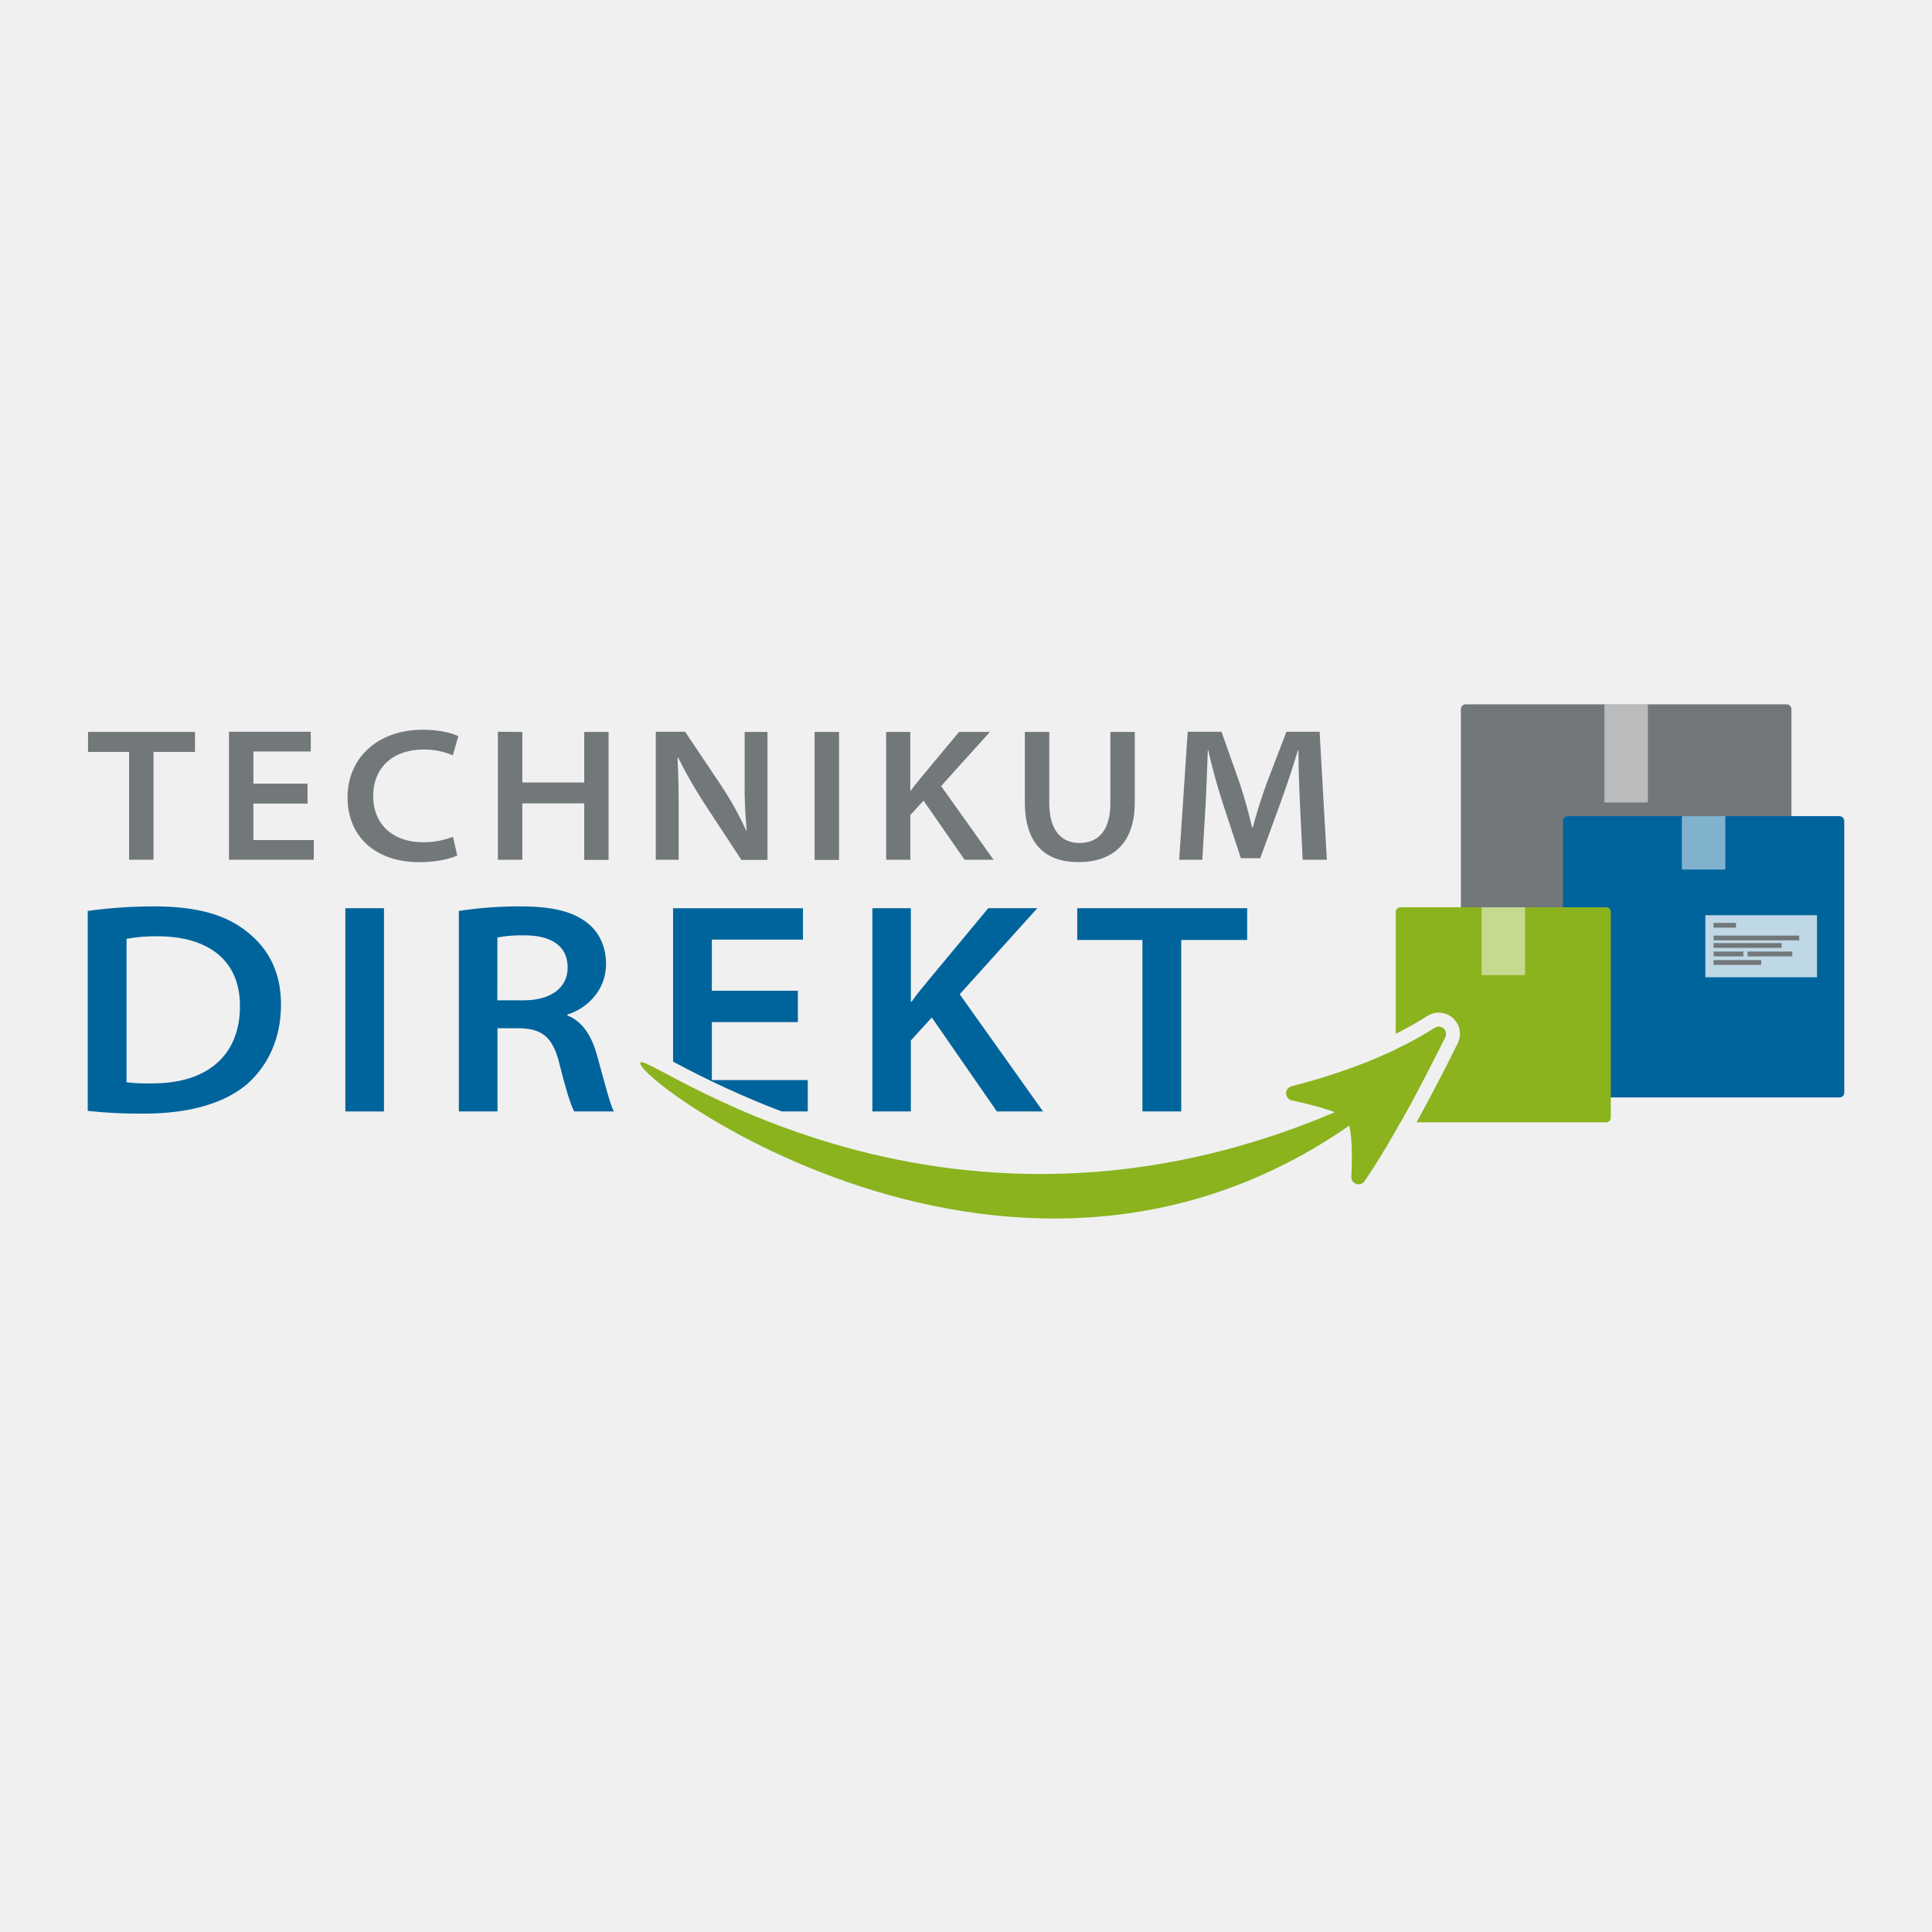
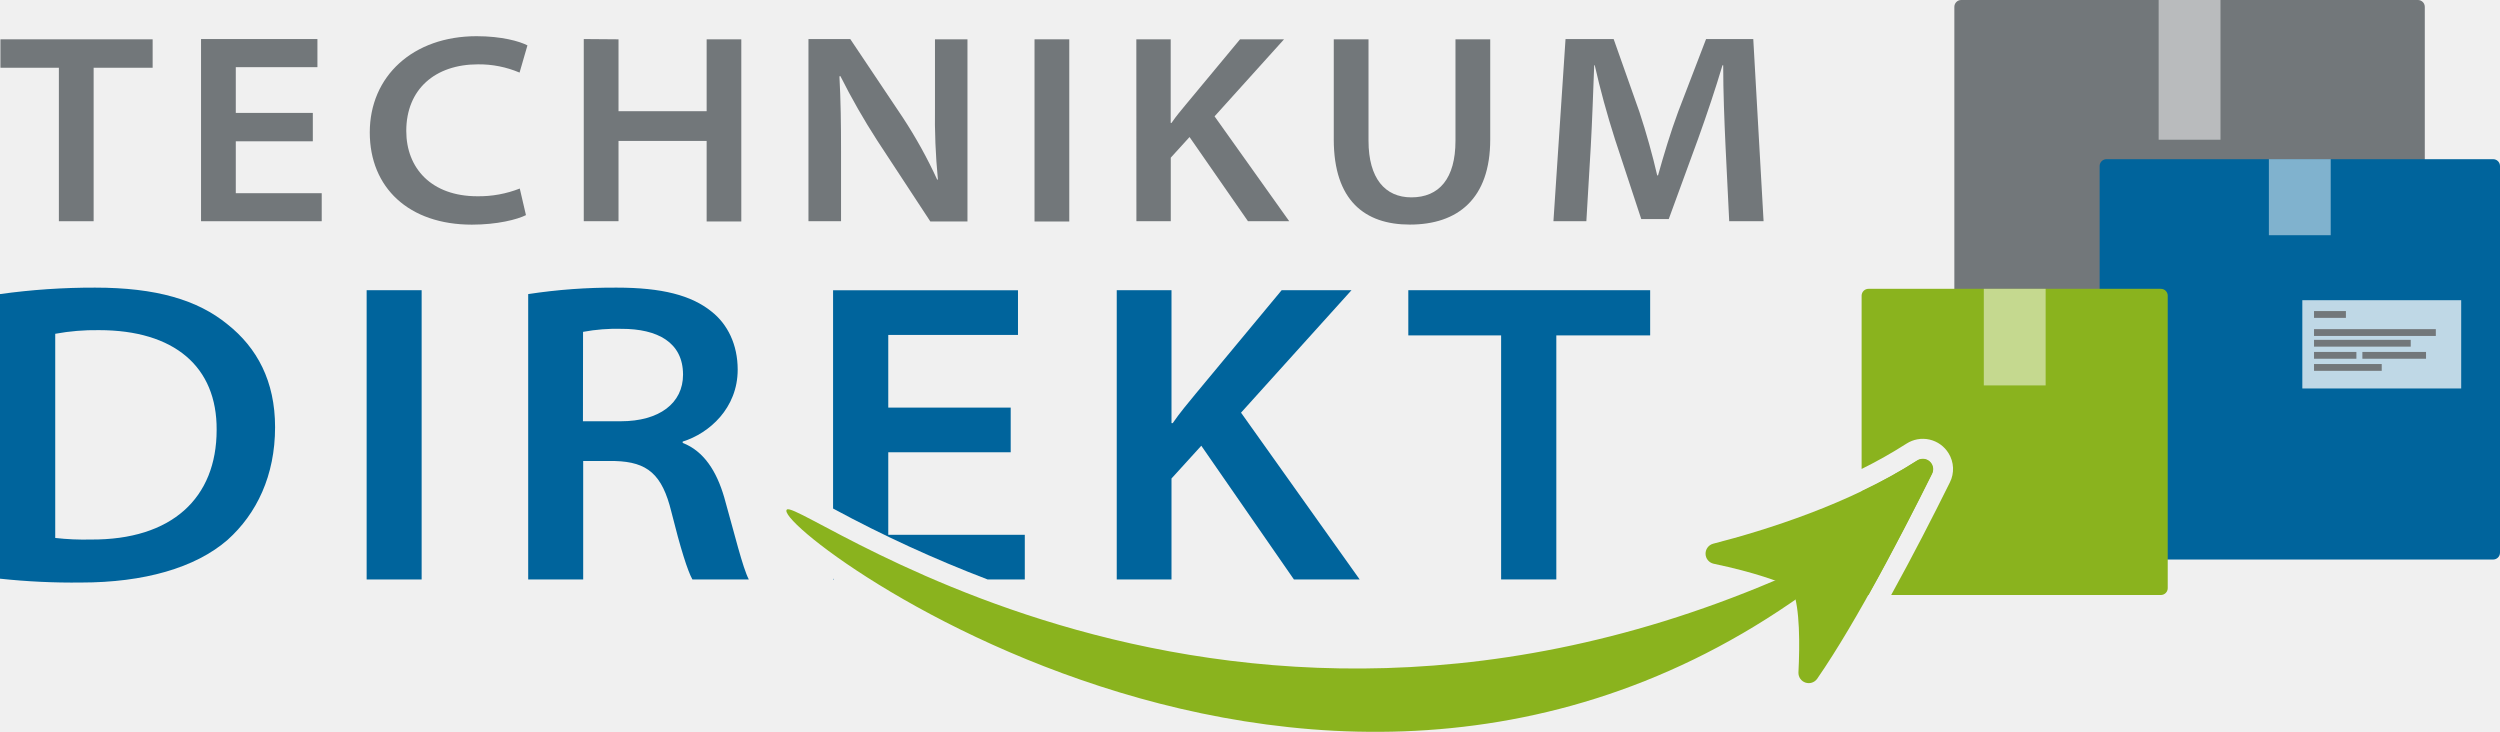
- <svg xmlns="http://www.w3.org/2000/svg" id="Layer_1" data-name="Layer 1" viewBox="0 0 800 800">
-   <defs>
-     <style>.cls-1{fill:#72777a;}.cls-2{fill:#00649c;}.cls-3,.cls-4{fill:#fff;}.cls-3{opacity:0.5;}.cls-4{opacity:0.75;}.cls-5{fill:#8ab31e;}</style>
+ <svg xmlns="http://www.w3.org/2000/svg" id="Layer_1" data-name="Layer 1" viewBox="0 0 727.34 212.922" version="1.1" width="727.34" height="212.922">
+   <defs id="defs157">
+     <style id="style155">.cls-1{fill:#72777a;}.cls-2{fill:#00649c;}.cls-3,.cls-4{fill:#fff;}.cls-3{opacity:0.5;}.cls-4{opacity:0.75;}.cls-5{fill:#8ab31e;}</style>
  </defs>
-   <rect class="cls-1" x="604.92" y="291.64" width="136.87" height="136.87" rx="2" />
-   <path class="cls-1" d="M53.46,311.35h-17v-8.27H80.74v8.27H63.57V356H53.46Z" />
-   <path class="cls-1" d="M127.34,332.75H104.93v15.1h25V356H94.82v-53h33.86v8.18H104.93v13.31h22.41Z" />
-   <path class="cls-1" d="M189.35,354.23C186.81,355.5,181,357,173.62,357c-18.37,0-29.71-10.78-29.71-26.83,0-16.42,12.63-28,31.07-28,7.35,0,12.54,1.5,14.8,2.67l-2.29,7.92a30.11,30.11,0,0,0-12.09-2.4c-12.47,0-20.87,7.23-20.87,19.38,0,10.81,7.29,19,20.69,19a32.44,32.44,0,0,0,12.33-2.25Z" />
-   <path class="cls-1" d="M216.28,303.08V324h25.64V303.08H252v53H241.92V332.65H216.28V356H206.17v-53Z" />
-   <path class="cls-1" d="M271.54,356v-53H283.7L299,325.85a137,137,0,0,1,10,18.07l.2-.07a186.19,186.19,0,0,1-.85-21.12V303.08h9.45v53H307l-15.45-23.55a200.07,200.07,0,0,1-10.72-18.75l-.28.07c.39,7.13.47,13.95.47,21.9V356Z" />
-   <path class="cls-1" d="M347.42,303.08v53H337.31v-53Z" />
-   <path class="cls-1" d="M366.93,303.08h10v24.33h.23c1.35-2,2.85-3.73,4.21-5.39l15.73-18.94H409.9l-20.21,22.41L411.41,356h-12l-17-24.49-5.46,6V356h-10Z" />
-   <path class="cls-1" d="M434.48,303.08v29.53c0,10.94,4.83,16.45,12.47,16.45,8.07,0,12.83-5.46,12.83-16.45V303.08h10.11v29.17c0,17.19-9.4,24.73-23.4,24.73-13.07,0-22.12-7-22.12-24.78V303.08Z" />
-   <path class="cls-1" d="M538.34,334c-.33-7.14-.67-15.7-.67-23.37h-.21c-2,6.73-4.47,14.11-7.08,21.37l-8.55,23.37h-8l-7.63-23.16c-2.32-7.26-4.35-14.67-5.9-21.58h-.16c-.28,7.25-.58,16.2-1,23.71L497.86,356h-9.58l3.52-53h14l7.5,21.21c2,6.06,3.82,12.59,5.17,18.46h.24c1.6-5.73,3.63-12.51,5.86-18.52l8.12-21.15h13.73l3,53h-10Z" />
-   <path class="cls-2" d="M36.33,377.2A197.61,197.61,0,0,1,64,375.32c17.79,0,29.83,3.59,38.48,10.65,8.63,6.83,13.88,16.53,13.88,29.95,0,14.1-5.36,25.19-13.81,32.78-9.4,8.19-24.41,12.42-42.63,12.42A199,199,0,0,1,36.33,460ZM52.4,448.15a75,75,0,0,0,10.34.46c23.58.15,36.62-12.06,36.62-31.92.11-18.4-12.35-29-34.25-29a65.25,65.25,0,0,0-12.71,1.06Z" />
-   <path class="cls-2" d="M159,376.07v84.16H143V376.07Z" />
-   <path class="cls-2" d="M190,377.2a164.66,164.66,0,0,1,25.74-1.88c13.19,0,21.75,2.22,27.65,7,4.62,3.65,7.56,9.56,7.56,16.86,0,11.19-8.25,18.52-16,20.93v.39c6.16,2.38,9.87,8.25,12.08,15.83,3,10.61,5.37,20.49,7.16,23.9H237.78c-1.38-2.44-3.46-9-6.12-19.66-2.68-11-7-14.53-16.39-14.8H206v34.46H190Zm15.93,37h11c11.23,0,18.12-5.25,18.12-13.56,0-9.44-7.48-13.33-17.84-13.33a53.26,53.26,0,0,0-11.25.88Z" />
-   <path class="cls-2" d="M361.23,376.07h15.93v38.68h.35c2.14-3.11,4.54-5.93,6.7-8.57l25-30.11h20.32L397.39,411.7l34.52,48.53H412.78l-26.95-38.91-8.67,9.53v29.38H361.23Z" />
-   <path class="cls-2" d="M473.06,389.22h-27V376.07h70.36v13.15H489.12v71H473.06Z" />
-   <rect class="cls-2" x="647.19" y="337.95" width="116.48" height="116.48" rx="2" />
-   <rect class="cls-3" x="664.36" y="291.64" width="17.99" height="40.65" />
-   <rect class="cls-3" x="696.43" y="337.95" width="17.99" height="22.12" />
-   <rect class="cls-4" x="706.16" y="378.98" width="46.22" height="25.68" />
-   <rect class="cls-1" x="709.56" y="382.14" width="9.28" height="1.98" />
-   <rect class="cls-1" x="709.56" y="387.4" width="35.44" height="1.98" />
-   <rect class="cls-1" x="709.56" y="390.51" width="28.14" height="1.98" />
-   <rect class="cls-1" x="709.56" y="397.55" width="19.7" height="1.98" />
-   <rect class="cls-1" x="709.56" y="394.03" width="12.33" height="1.98" />
-   <rect class="cls-1" x="723.63" y="394.03" width="18.52" height="1.98" />
-   <path class="cls-5" d="M585.28,444.72c-178.5,97.53-315.61-8.22-320-4.84-6.41,4.89,173.22,139.86,320,4.84Z" />
-   <path class="cls-5" d="M534.73,449.83c15.29-3.92,39.77-11.58,59.41-24.22a3,3,0,0,1,4.27,3.8c-7.44,15-21.61,42.67-33.4,59.71a3,3,0,0,1-5.45-1.81c.4-8,.45-18.72-1.62-23.88a2.69,2.69,0,0,0-1.47-1.44c-2.44-1.06-9.38-3.79-21.58-6.34A3,3,0,0,1,534.73,449.83Z" />
-   <path class="cls-5" d="M595.75,425.12a3,3,0,0,0-1.62.49,146.93,146.93,0,0,1-16.19,8.92v28.22a2,2,0,0,0,2,2c7.27-13,14.09-26.38,18.53-35.33A3,3,0,0,0,595.75,425.12Z" />
-   <path class="cls-5" d="M665,375.67H579.94a2,2,0,0,0-2,2v50.41A137.71,137.71,0,0,0,591,420.71a8.77,8.77,0,0,1,12.24,2.8,8.68,8.68,0,0,1,.38,8.48c-4.84,9.77-10.84,21.47-17.08,32.76H665a2,2,0,0,0,2-2V377.67A2,2,0,0,0,665,375.67Z" />
-   <path class="cls-2" d="M323.67,460.23h10.81v-13H294.76v-24h35.62v-13H294.76V389.08H332.5v-13H278.7v63.51A376.82,376.82,0,0,0,323.67,460.23Z" />
-   <path class="cls-2" d="M278.7,460v.21H279Z" />
-   <rect class="cls-3" x="613.49" y="375.67" width="17.99" height="28.1" />
+   <rect class="cls-1" x="568.59" y="0" width="136.87" height="136.87" rx="2" id="rect161" />
+   <path class="cls-1" d="m 17.13,19.71 h -17 v -8.27 h 44.28 v 8.27 H 27.24 v 44.65 H 17.13 Z" id="path163" />
+   <path class="cls-1" d="M 91.01,41.11 H 68.6 v 15.1 h 25 v 8.15 H 58.49 v -53 h 33.86 v 8.18 H 68.6 v 13.31 h 22.41 z" id="path165" />
+   <path class="cls-1" d="m 153.02,62.59 c -2.54,1.27 -8.35,2.77 -15.73,2.77 -18.37,0 -29.71,-10.78 -29.71,-26.83 0,-16.42 12.63,-28 31.07,-28 7.35,0 12.54,1.5 14.8,2.67 l -2.29,7.92 a 30.11,30.11 0 0 0 -12.09,-2.4 c -12.47,0 -20.87,7.23 -20.87,19.38 0,10.81 7.29,19 20.69,19 a 32.44,32.44 0 0 0 12.33,-2.25 z" id="path167" />
+   <path class="cls-1" d="m 179.95,11.44 v 20.92 h 25.64 v -20.92 h 10.08 v 53 h -10.08 v -23.43 h -25.64 v 23.35 h -10.11 v -53 z" id="path169" />
+   <path class="cls-1" d="m 235.21,64.36 v -53 h 12.16 l 15.3,22.85 a 137,137 0 0 1 10,18.07 l 0.2,-0.07 a 186.19,186.19 0 0 1 -0.85,-21.12 v -19.65 h 9.45 v 53 h -10.8 l -15.45,-23.55 a 200.07,200.07 0 0 1 -10.72,-18.75 l -0.28,0.07 c 0.39,7.13 0.47,13.95 0.47,21.9 v 20.25 z" id="path171" />
+   <path class="cls-1" d="m 311.09,11.44 v 53 h -10.11 v -53 z" id="path173" />
+   <path class="cls-1" d="m 330.6,11.44 h 10 v 24.33 h 0.23 c 1.35,-2 2.85,-3.73 4.21,-5.39 l 15.73,-18.94 h 12.8 l -20.21,22.41 21.72,30.51 h -12 l -17,-24.49 -5.46,6 v 18.49 h -10 z" id="path175" />
+   <path class="cls-1" d="m 398.15,11.44 v 29.53 c 0,10.94 4.83,16.45 12.47,16.45 8.07,0 12.83,-5.46 12.83,-16.45 v -29.53 h 10.11 v 29.17 c 0,17.19 -9.4,24.73 -23.4,24.73 -13.07,0 -22.12,-7 -22.12,-24.78 v -29.12 z" id="path177" />
+   <path class="cls-1" d="m 502.01,42.36 c -0.33,-7.14 -0.67,-15.7 -0.67,-23.37 h -0.21 c -2,6.73 -4.47,14.11 -7.08,21.37 l -8.55,23.37 h -8 l -7.63,-23.16 c -2.32,-7.26 -4.35,-14.67 -5.9,-21.58 h -0.16 c -0.28,7.25 -0.58,16.2 -1,23.71 l -1.28,21.66 h -9.58 l 3.52,-53 h 14 l 7.5,21.21 c 2,6.06 3.82,12.59 5.17,18.46 h 0.24 c 1.6,-5.73 3.63,-12.51 5.86,-18.52 l 8.12,-21.15 h 13.73 l 3,53 h -10 z" id="path179" />
+   <path class="cls-2" d="m 0,85.56 a 197.61,197.61 0 0 1 27.67,-1.88 c 17.79,0 29.83,3.59 38.48,10.65 8.63,6.83 13.88,16.53 13.88,29.95 0,14.1 -5.36,25.19 -13.81,32.78 -9.4,8.19 -24.41,12.42 -42.63,12.42 A 199,199 0 0 1 0,168.36 Z m 16.07,70.95 a 75,75 0 0 0 10.34,0.46 c 23.58,0.15 36.62,-12.06 36.62,-31.92 0.11,-18.4 -12.35,-29 -34.25,-29 a 65.25,65.25 0 0 0 -12.71,1.06 z" id="path181" />
+   <path class="cls-2" d="m 122.67,84.43 v 84.16 h -16 V 84.43 Z" id="path183" />
+   <path class="cls-2" d="m 153.67,85.56 a 164.66,164.66 0 0 1 25.74,-1.88 c 13.19,0 21.75,2.22 27.65,7 4.62,3.65 7.56,9.56 7.56,16.86 0,11.19 -8.25,18.52 -16,20.93 v 0.39 c 6.16,2.38 9.87,8.25 12.08,15.83 3,10.61 5.37,20.49 7.16,23.9 h -16.41 c -1.38,-2.44 -3.46,-9 -6.12,-19.66 -2.68,-11 -7,-14.53 -16.39,-14.8 h -9.27 v 34.46 h -16 z m 15.93,37 h 11 c 11.23,0 18.12,-5.25 18.12,-13.56 0,-9.44 -7.48,-13.33 -17.84,-13.33 a 53.26,53.26 0 0 0 -11.25,0.88 z" id="path185" />
+   <path class="cls-2" d="m 324.9,84.43 h 15.93 v 38.68 h 0.35 c 2.14,-3.11 4.54,-5.93 6.7,-8.57 l 25,-30.11 h 20.32 l -32.14,35.63 34.52,48.53 h -19.13 l -26.95,-38.91 -8.67,9.53 v 29.38 H 324.9 Z" id="path187" />
+   <path class="cls-2" d="m 436.73,97.58 h -27 v -13.15 h 70.36 v 13.15 h -27.3 v 71 h -16.06 z" id="path189" />
+   <rect class="cls-2" x="610.86" y="46.31" width="116.48" height="116.48" rx="2" id="rect191" />
+   <rect class="cls-3" x="628.03" y="0" width="17.99" height="40.65" id="rect193" />
+   <rect class="cls-3" x="660.1" y="46.31" width="17.99" height="22.12" id="rect195" />
+   <rect class="cls-4" x="669.83" y="87.34" width="46.22" height="25.68" id="rect197" />
+   <rect class="cls-1" x="673.23" y="90.5" width="9.28" height="1.98" id="rect199" />
+   <rect class="cls-1" x="673.23" y="95.76" width="35.44" height="1.98" id="rect201" />
+   <rect class="cls-1" x="673.23" y="98.87" width="28.14" height="1.98" id="rect203" />
+   <rect class="cls-1" x="673.23" y="105.91" width="19.7" height="1.98" id="rect205" />
+   <rect class="cls-1" x="673.23" y="102.39" width="12.33" height="1.98" id="rect207" />
+   <rect class="cls-1" x="687.3" y="102.39" width="18.52" height="1.98" id="rect209" />
+   <path class="cls-5" d="m 548.95,153.08 c -178.5,97.53 -315.61,-8.22 -320,-4.84 -6.41,4.89 173.22,139.86 320,4.84 z" id="path211" />
+   <path class="cls-5" d="m 498.4,158.19 c 15.29,-3.92 39.77,-11.58 59.41,-24.22 a 3,3 0 0 1 4.27,3.8 c -7.44,15 -21.61,42.67 -33.4,59.71 a 3,3 0 0 1 -5.45,-1.81 c 0.4,-8 0.45,-18.72 -1.62,-23.88 a 2.69,2.69 0 0 0 -1.47,-1.44 c -2.44,-1.06 -9.38,-3.79 -21.58,-6.34 a 3,3 0 0 1 -0.16,-5.82 z" id="path213" />
+   <path class="cls-5" d="m 559.42,133.48 a 3,3 0 0 0 -1.62,0.49 146.93,146.93 0 0 1 -16.19,8.92 v 28.22 a 2,2 0 0 0 2,2 c 7.27,-13 14.09,-26.38 18.53,-35.33 a 3,3 0 0 0 -2.72,-4.3 z" id="path215" />
+   <path class="cls-5" d="m 628.67,84.03 h -85.06 a 2,2 0 0 0 -2,2 v 50.41 a 137.71,137.71 0 0 0 13.06,-7.37 8.77,8.77 0 0 1 12.24,2.8 8.68,8.68 0 0 1 0.38,8.48 c -4.84,9.77 -10.84,21.47 -17.08,32.76 h 78.46 a 2,2 0 0 0 2,-2 V 86.03 a 2,2 0 0 0 -2,-2 z" id="path217" />
+   <path class="cls-2" d="m 287.34,168.59 h 10.81 v -13 h -39.72 v -24 h 35.62 v -13 H 258.43 V 97.44 h 37.74 v -13 h -53.8 v 63.51 a 376.82,376.82 0 0 0 44.97,20.64 z" id="path219" />
+   <path class="cls-2" d="m 242.37,168.36 v 0.21 h 0.3 z" id="path221" />
+   <rect class="cls-3" x="577.16" y="84.03" width="17.99" height="28.1" id="rect223" />
</svg>
